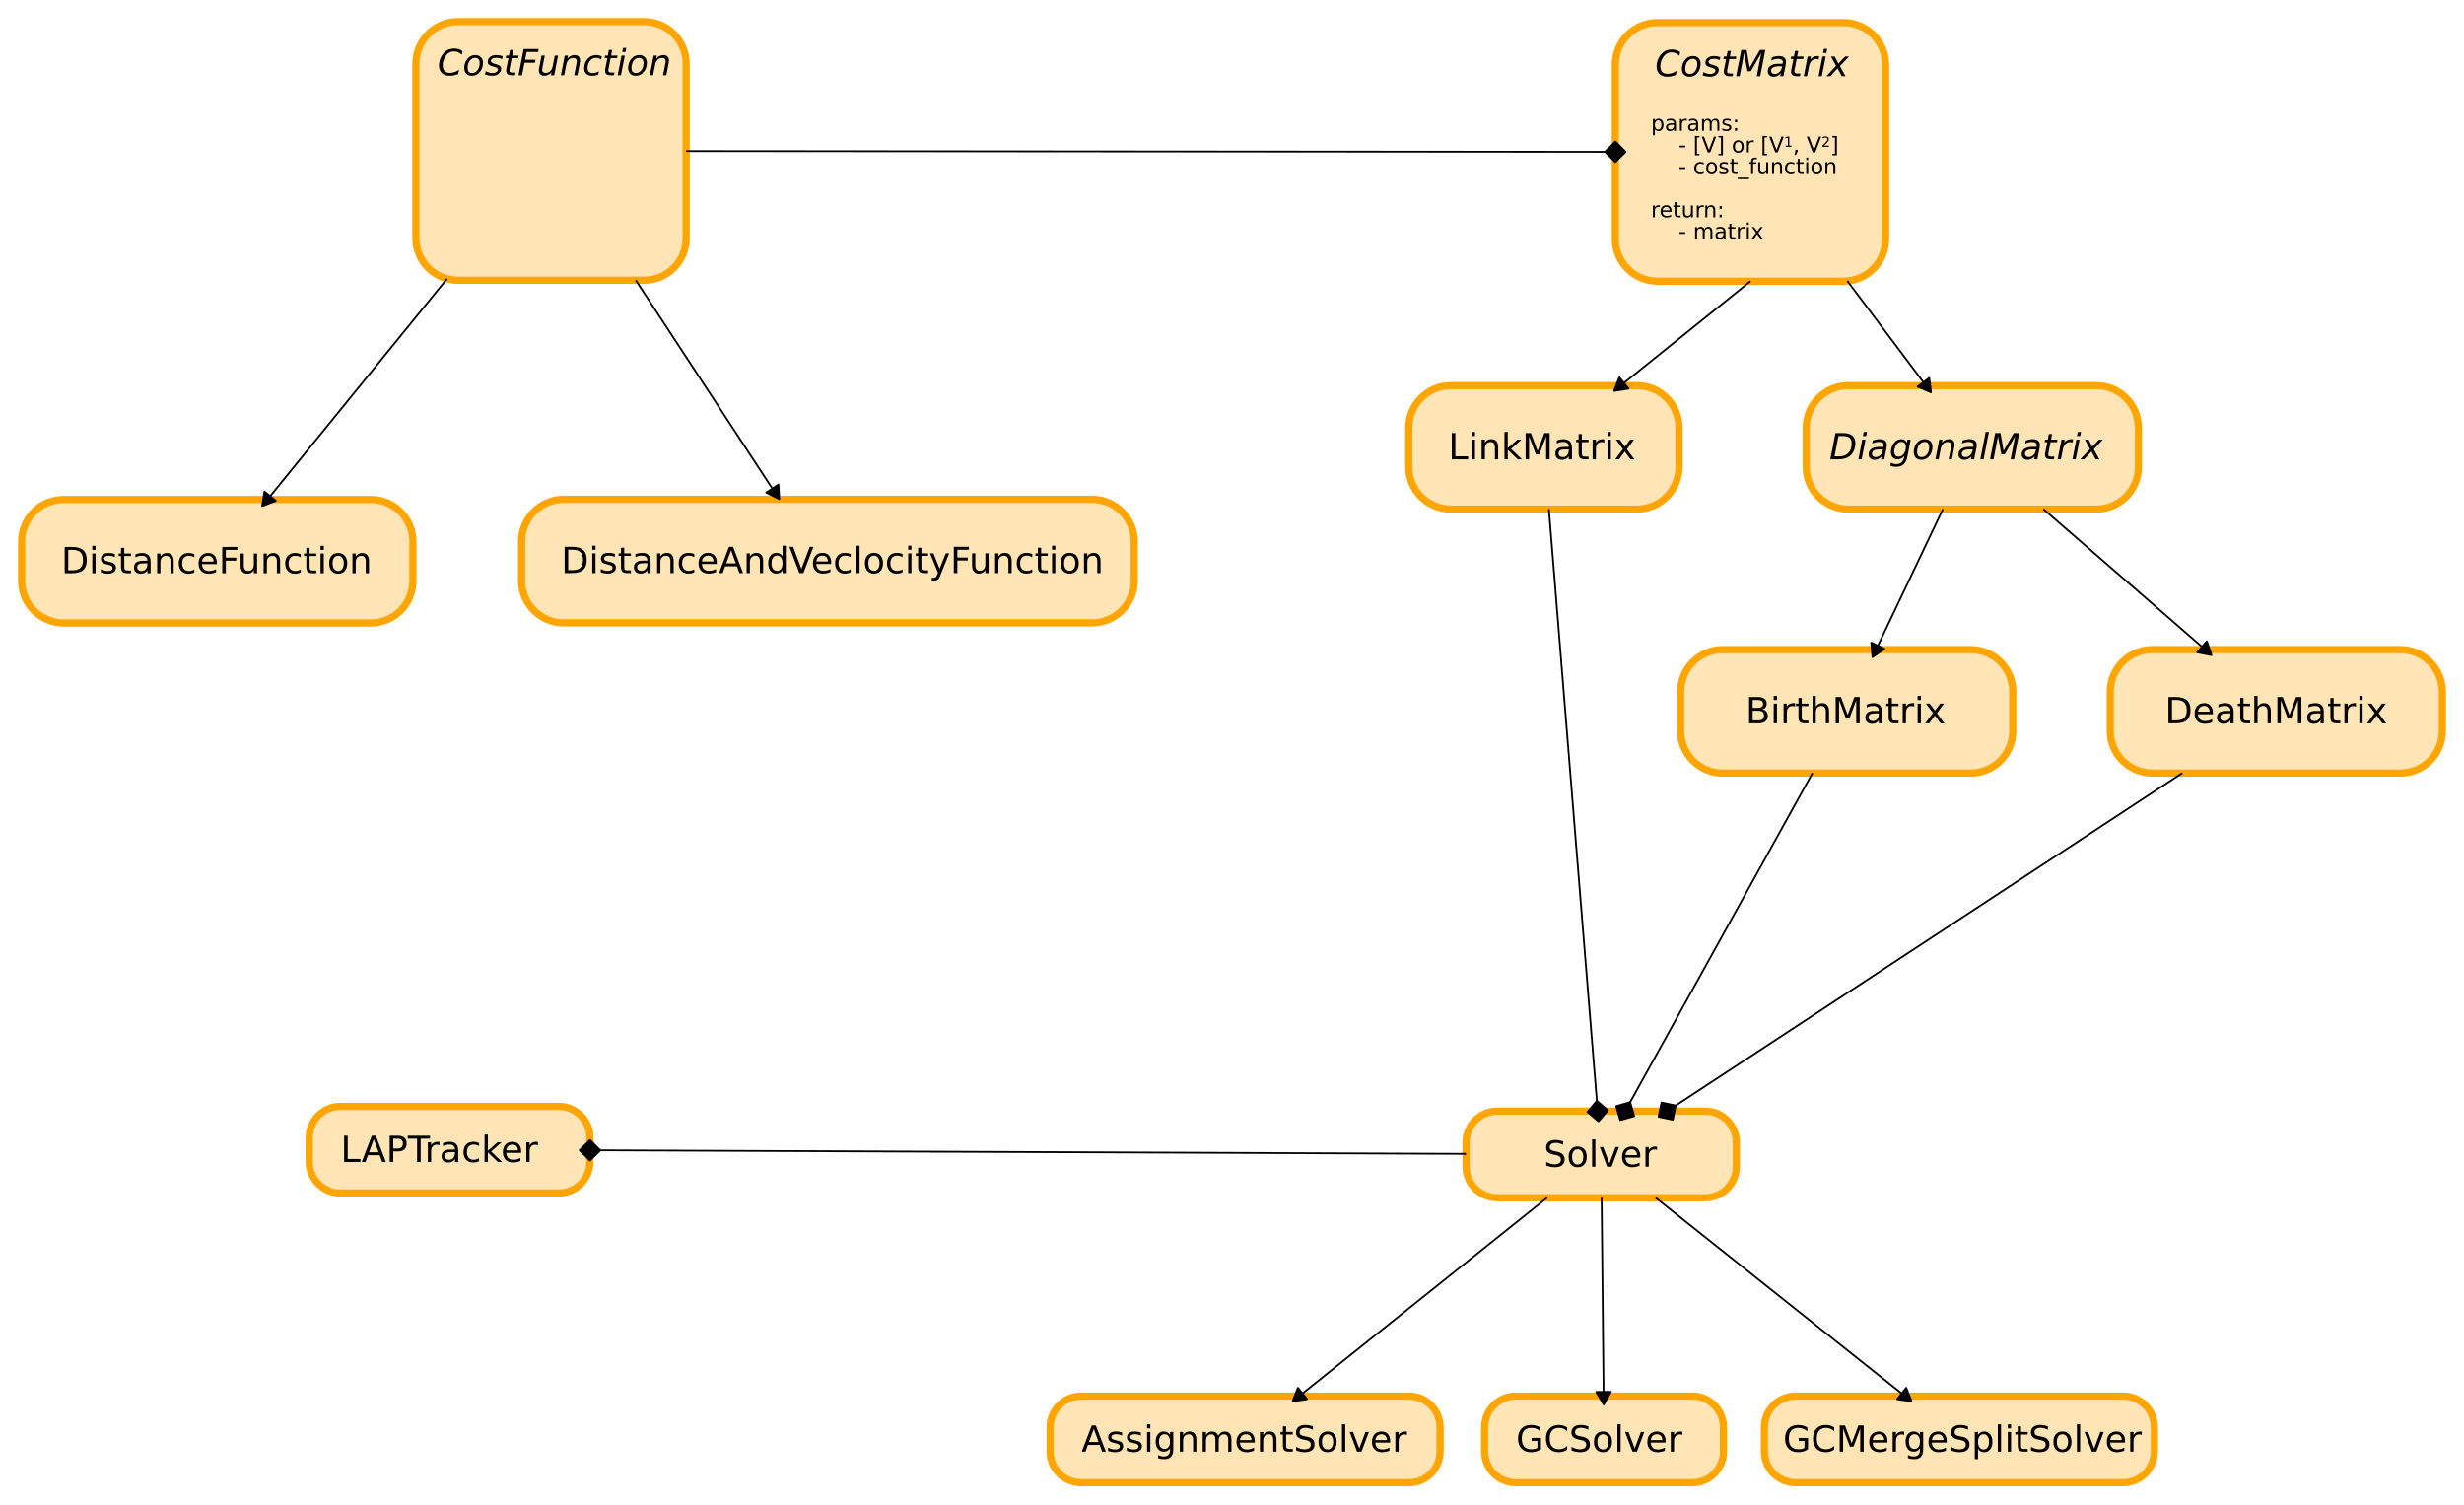
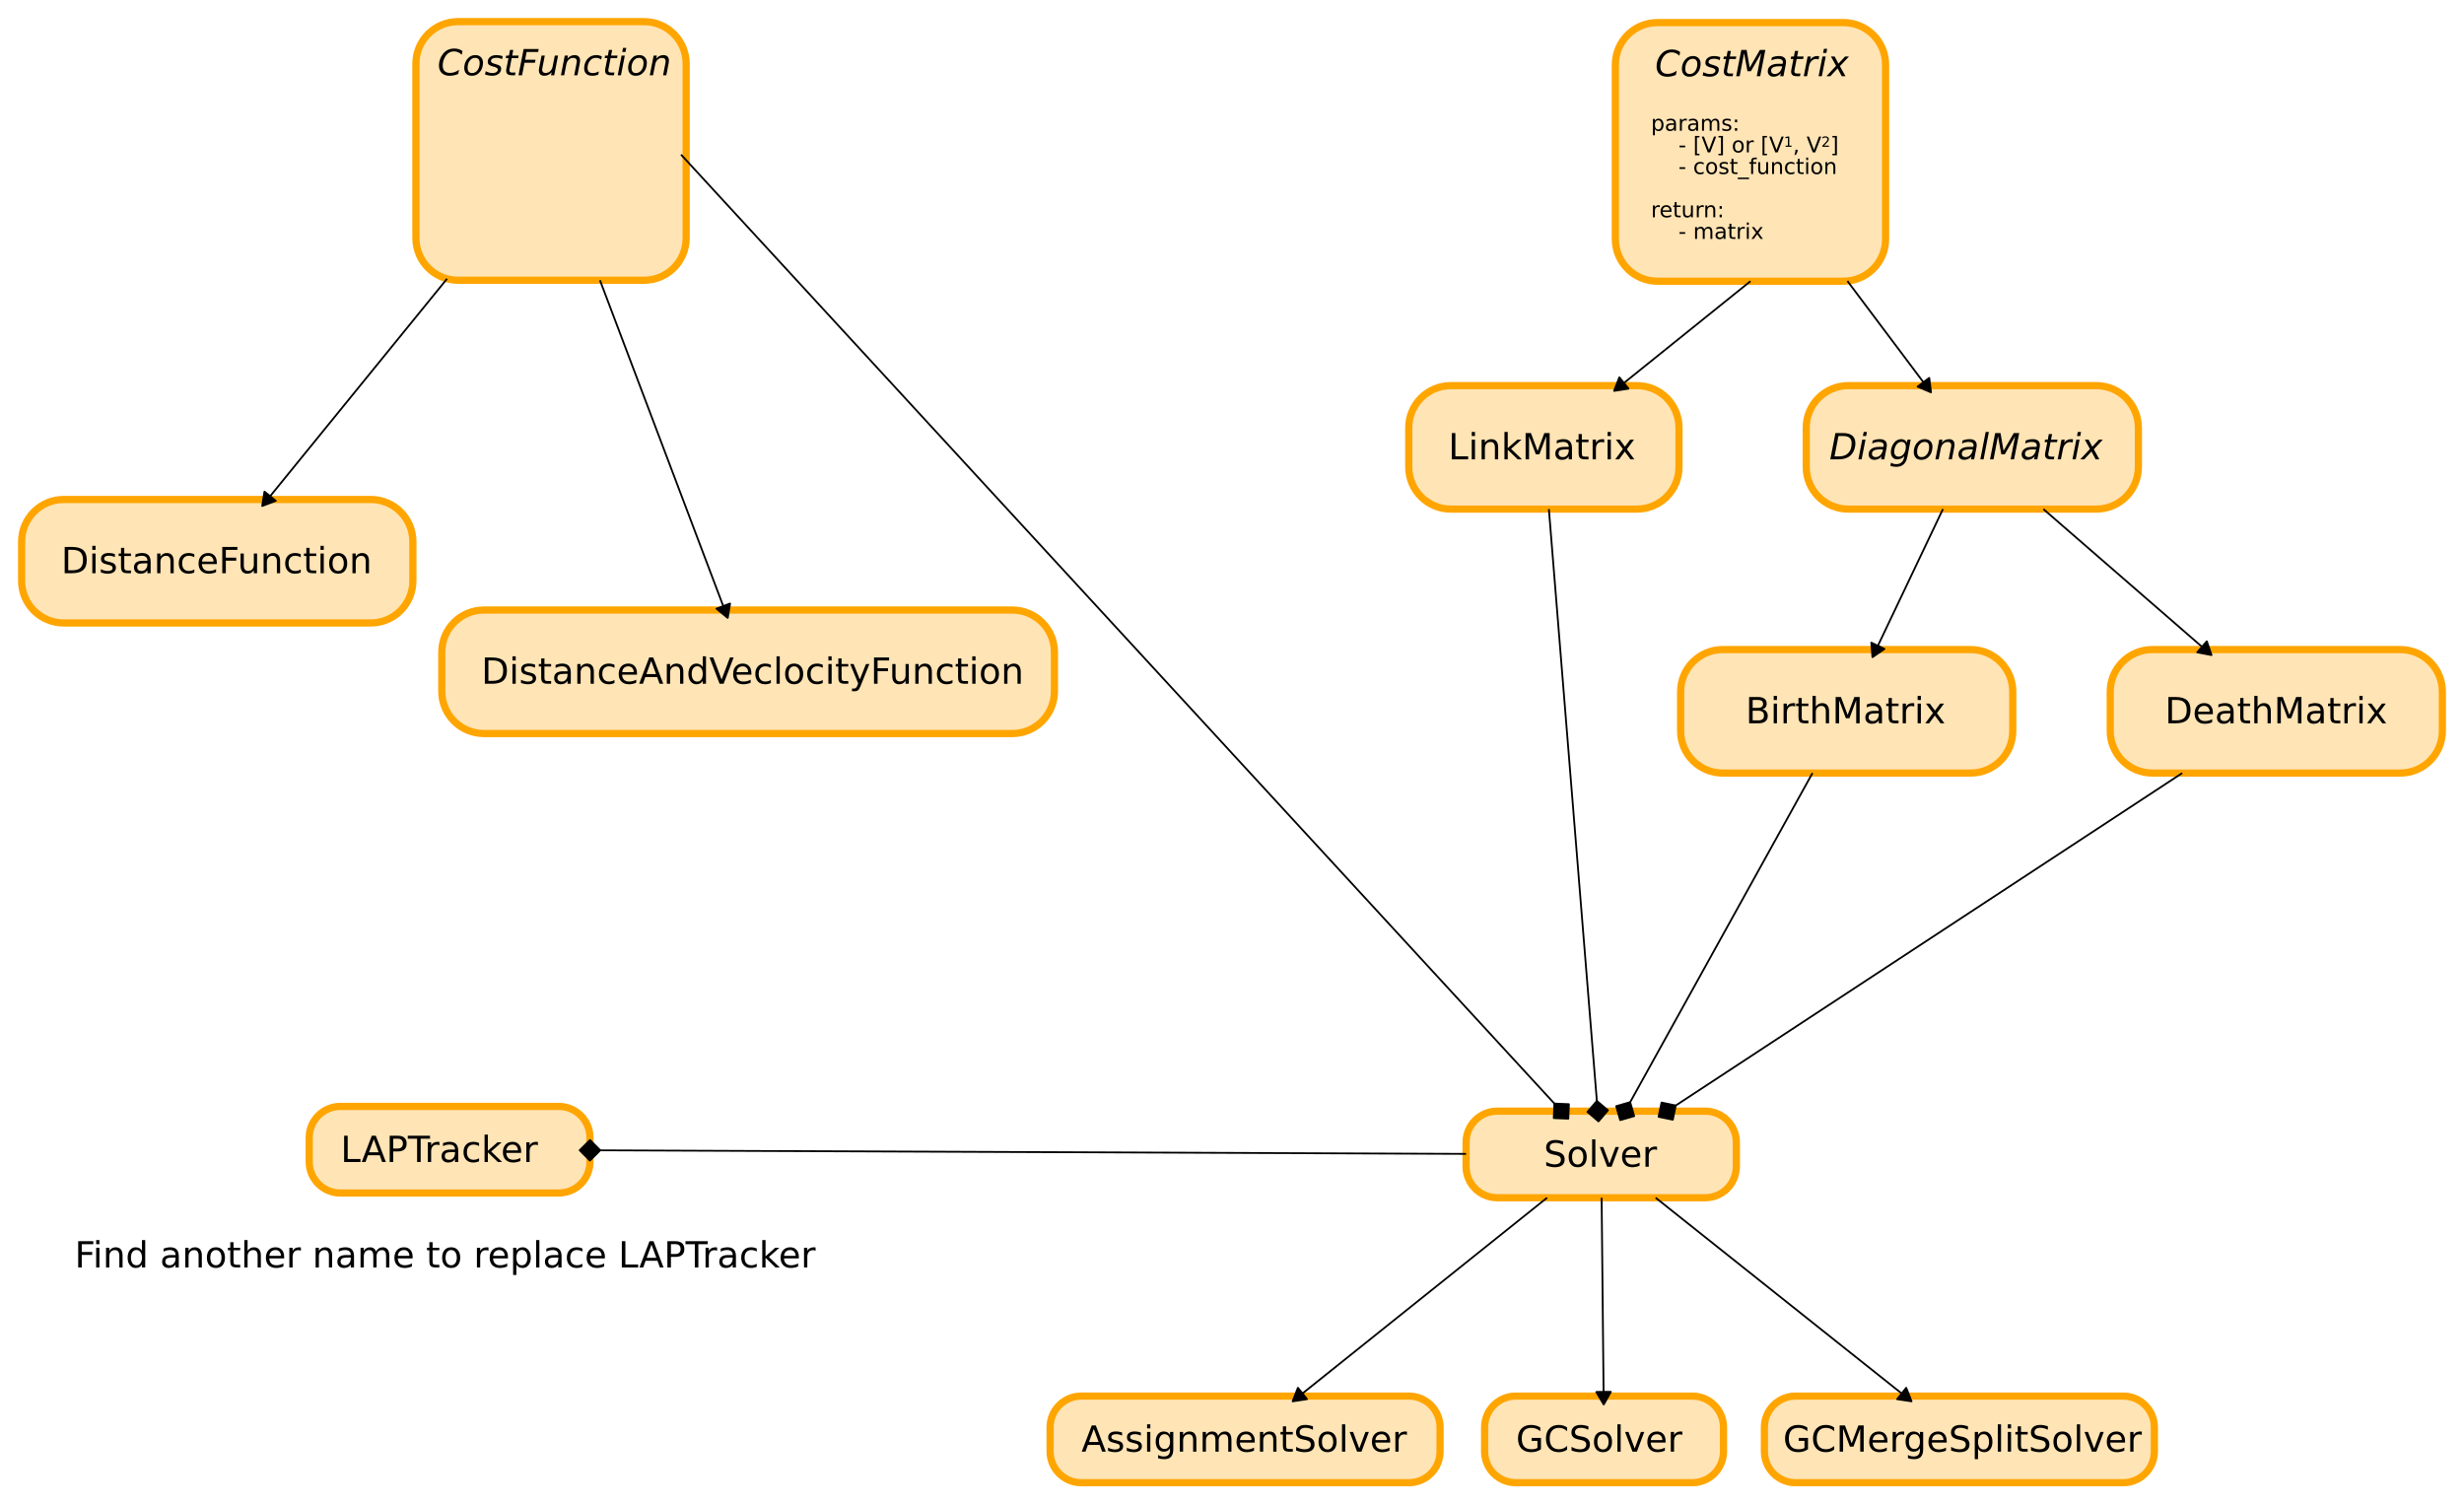
<svg xmlns="http://www.w3.org/2000/svg" width="1367.337" height="834.789" id="svg2" version="1.1">
  <defs id="defs4" style="stroke-linecap:square;stroke-linejoin:round">
    <marker orient="auto" refY="0" refX="0" id="DiamondL" style="stroke-linecap:square;stroke-linejoin:round;overflow:visible">
      <path id="path3897" d="M 0,-7.071 -7.071,0 0,7.071 7.071,0 0,-7.071 z" style="fill-rule:evenodd;stroke:#000000;stroke-width:1pt;stroke-linecap:square;stroke-linejoin:round" transform="scale(0.8,0.8)" />
    </marker>
    <marker orient="auto" refY="0" refX="0" id="TriangleOutL" style="stroke-linecap:square;stroke-linejoin:round;overflow:visible">
      <path id="path3960" d="m 5.77,0 -8.65,5 0,-10 8.65,5 z" style="fill-rule:evenodd;stroke:#000000;stroke-width:1pt;stroke-linecap:square;stroke-linejoin:round" transform="scale(0.8,0.8)" />
    </marker>
    <marker orient="auto" refY="0" refX="0" id="TriangleOutM" style="stroke-linecap:square;stroke-linejoin:round;overflow:visible">
      <path id="path3963" d="m 5.77,0 -8.65,5 0,-10 8.65,5 z" style="fill-rule:evenodd;stroke:#000000;stroke-width:1pt;stroke-linecap:square;stroke-linejoin:round" transform="scale(0.4,0.4)" />
    </marker>
    <clipPath id="p6052dcc732">
      <rect style="stroke-linecap:square;stroke-linejoin:round" id="rect1446" y="35.06" x="70.546" width="780.494" height="418.18" />
    </clipPath>
    <style id="style6" type="text/css">
*{stroke-linecap:square;stroke-linejoin:round;}
  </style>
    <marker orient="auto" refY="0" refX="0" id="TriangleOutL-8" style="stroke-linecap:square;stroke-linejoin:round;overflow:visible">
      <path id="path3960-3" d="m 5.77,0 -8.65,5 0,-10 8.65,5 z" style="fill-rule:evenodd;stroke:#000000;stroke-width:1pt;stroke-linecap:square;stroke-linejoin:round" transform="scale(0.8,0.8)" />
    </marker>
    <marker orient="auto" refY="0" refX="0" id="DiamondL-9" style="stroke-linecap:square;stroke-linejoin:round;overflow:visible">
      <path id="path3897-9" d="M 0,-7.071 -7.071,0 0,7.071 7.071,0 0,-7.071 z" style="fill-rule:evenodd;stroke:#000000;stroke-width:1pt;stroke-linecap:square;stroke-linejoin:round" transform="scale(0.8,0.8)" />
    </marker>
    <marker orient="auto" refY="0" refX="0" id="DiamondL-6" style="stroke-linecap:square;stroke-linejoin:round;overflow:visible">
      <path id="path3897-0" d="M 0,-7.071 -7.071,0 0,7.071 7.071,0 0,-7.071 z" style="fill-rule:evenodd;stroke:#000000;stroke-width:1pt;stroke-linecap:square;stroke-linejoin:round" transform="scale(0.8,0.8)" />
    </marker>
    <marker orient="auto" refY="0" refX="0" id="DiamondL-0" style="stroke-linecap:square;stroke-linejoin:round;overflow:visible">
      <path id="path3897-3" d="M 0,-7.071 -7.071,0 0,7.071 7.071,0 0,-7.071 z" style="fill-rule:evenodd;stroke:#000000;stroke-width:1pt;stroke-linecap:square;stroke-linejoin:round" transform="scale(0.8,0.8)" />
    </marker>
    <marker orient="auto" refY="0" refX="0" id="TriangleOutL-6" style="stroke-linecap:square;stroke-linejoin:round;overflow:visible">
      <path id="path3960-6" d="m 5.77,0 -8.65,5 0,-10 8.65,5 z" style="fill-rule:evenodd;stroke:#000000;stroke-width:1pt;stroke-linecap:square;stroke-linejoin:round" transform="scale(0.8,0.8)" />
    </marker>
    <marker orient="auto" refY="0" refX="0" id="TriangleOutL-89" style="stroke-linecap:square;stroke-linejoin:round;overflow:visible">
      <path id="path3960-9" d="m 5.77,0 -8.65,5 0,-10 8.65,5 z" style="fill-rule:evenodd;stroke:#000000;stroke-width:1pt;stroke-linecap:square;stroke-linejoin:round" transform="scale(0.8,0.8)" />
    </marker>
    <marker orient="auto" refY="0" refX="0" id="TriangleOutL-1" style="stroke-linecap:square;stroke-linejoin:round;overflow:visible">
      <path id="path3960-5" d="m 5.77,0 -8.65,5 0,-10 8.65,5 z" style="fill-rule:evenodd;stroke:#000000;stroke-width:1pt;stroke-linecap:square;stroke-linejoin:round" transform="scale(0.8,0.8)" />
    </marker>
    <marker orient="auto" refY="0" refX="0" id="DiamondL-99" style="stroke-linecap:square;stroke-linejoin:round;overflow:visible">
      <path id="path3897-36" d="M 0,-7.071 -7.071,0 0,7.071 7.071,0 0,-7.071 z" style="fill-rule:evenodd;stroke:#000000;stroke-width:1pt;stroke-linecap:square;stroke-linejoin:round" transform="scale(0.8,0.8)" />
+     </marker>
+     <marker orient="auto" refY="0" refX="0" id="DiamondL-1" style="stroke-linecap:square;stroke-linejoin:round;overflow:visible">
+       <path id="path3897-7" d="M 0,-7.071 -7.071,0 0,7.071 7.071,0 0,-7.071 z" style="fill-rule:evenodd;stroke:#000000;stroke-width:1pt;stroke-linecap:square;stroke-linejoin:round" transform="scale(0.8,0.8)" />
    </marker>
  </defs>
  <g id="layer1" style="stroke-linecap:square;stroke-linejoin:round" transform="translate(-108.1079,-297.2881)" />
  <rect style="fill:#ffe4b5;fill-opacity:1;stroke:#ffa500;stroke-width:4;stroke-linecap:round;stroke-linejoin:round;stroke-miterlimit:4;stroke-opacity:1;stroke-dasharray:none;stroke-dashoffset:0" id="rect2985" width="149.975" height="143.517" x="896.392" y="12.532" rx="23.365" ry="23.365" />
  <text xml:space="preserve" style="font-size:20px;font-style:normal;font-variant:normal;font-weight:normal;font-stretch:normal;text-align:start;line-height:100%;letter-spacing:0px;word-spacing:0px;writing-mode:lr-tb;text-anchor:start;fill:#000000;fill-opacity:1;stroke:none;font-family:DejaVu Sans;-inkscape-font-specification:DejaVu Sans" x="918.443" y="42.308" id="text3782">
    <tspan style="font-style:oblique;-inkscape-font-specification:DejaVu Sans Oblique" id="tspan3784" x="918.443" y="42.308">CostMatrix</tspan>
  </text>
  <text id="text5236" y="72.568" x="916.157" style="font-size:12px;font-style:normal;font-variant:normal;font-weight:normal;font-stretch:normal;text-align:start;line-height:100%;letter-spacing:0px;word-spacing:0px;writing-mode:lr-tb;text-anchor:start;fill:#000000;fill-opacity:1;stroke:none;font-family:DejaVu Sans;-inkscape-font-specification:DejaVu Sans" xml:space="preserve">
    <tspan y="72.568" x="916.157" id="tspan5238" style="font-size:12px;font-style:normal;-inkscape-font-specification:DejaVu Sans">params:</tspan>
    <tspan id="tspan5248" y="84.568" x="916.157" style="font-size:12px;font-style:normal;-inkscape-font-specification:DejaVu Sans">    - [V] or [V<tspan id="tspan5240" style="font-size:65.001%;baseline-shift:super">1</tspan>, V<tspan id="tspan5242" style="font-size:65.001%;baseline-shift:super">2</tspan>]</tspan>
    <tspan id="tspan5252" y="96.568" x="916.157" style="font-size:12px;font-style:normal;-inkscape-font-specification:DejaVu Sans">    - cost_function</tspan>
    <tspan id="tspan5244" y="108.568" x="916.157" style="font-size:12px;font-style:normal;-inkscape-font-specification:DejaVu Sans" />
    <tspan id="tspan5246" y="120.568" x="916.157" style="font-size:12px;font-style:normal;-inkscape-font-specification:DejaVu Sans">return:</tspan>
    <tspan y="132.568" x="916.157" style="font-size:12px;font-style:normal;-inkscape-font-specification:DejaVu Sans" id="tspan5265">    - matrix</tspan>
  </text>
  <g id="g4628" transform="translate(-58.4668,-397.9568)" style="stroke-linecap:square;stroke-linejoin:round">
    <rect style="fill:#ffe4b5;fill-opacity:1;stroke:#ffa500;stroke-width:4;stroke-linecap:round;stroke-linejoin:round;stroke-miterlimit:4;stroke-opacity:1;stroke-dasharray:none;stroke-dashoffset:0" id="rect3786" width="149.975" height="68.532" x="840.214" y="611.948" rx="23.365" ry="23.365" />
    <text xml:space="preserve" style="font-size:20px;font-style:normal;font-variant:normal;font-weight:normal;font-stretch:normal;text-align:start;line-height:100%;letter-spacing:0px;word-spacing:0px;writing-mode:lr-tb;text-anchor:start;fill:#000000;fill-opacity:1;stroke:none;font-family:DejaVu Sans;-inkscape-font-specification:DejaVu Sans" x="862.143" y="652.857" id="text3788">
      <tspan id="tspan3790" x="862.143" y="652.857">LinkMatrix</tspan>
    </text>
  </g>
  <g id="g4827" transform="translate(-129.3211,-392.2425)" style="stroke-linecap:square;stroke-linejoin:round">
    <rect ry="23.365" rx="23.365" y="606.234" x="1131.642" height="68.532" width="184.32" id="rect3792" style="fill:#ffe4b5;fill-opacity:1;stroke:#ffa500;stroke-width:4;stroke-linecap:round;stroke-linejoin:round;stroke-miterlimit:4;stroke-opacity:1;stroke-dasharray:none;stroke-dashoffset:0" />
    <text id="text3794" y="647.143" x="1144.48" style="font-size:20px;font-style:normal;font-variant:normal;font-weight:normal;font-stretch:normal;text-align:start;line-height:100%;letter-spacing:0px;word-spacing:0px;writing-mode:lr-tb;text-anchor:start;fill:#000000;fill-opacity:1;stroke:none;font-family:DejaVu Sans;-inkscape-font-specification:DejaVu Sans" xml:space="preserve">
      <tspan y="647.143" x="1144.48" id="tspan3796" style="font-style:oblique;-inkscape-font-specification:DejaVu Sans Oblique">DiagonalMatrix</tspan>
    </text>
  </g>
  <g id="g5225" style="stroke-linecap:square;stroke-linejoin:round" transform="translate(-108.1079,-297.2881)">
    <rect style="fill:#ffe4b5;fill-opacity:1;stroke:#ffa500;stroke-width:4;stroke-linecap:round;stroke-linejoin:round;stroke-miterlimit:4;stroke-opacity:1;stroke-dasharray:none;stroke-dashoffset:0" id="rect3798" width="184.32" height="68.532" x="1040.729" y="657.752" rx="23.365" ry="23.365" />
    <text xml:space="preserve" style="font-size:20px;font-style:normal;font-variant:normal;font-weight:normal;font-stretch:normal;text-align:start;line-height:100%;letter-spacing:0px;word-spacing:0px;writing-mode:lr-tb;text-anchor:start;fill:#000000;fill-opacity:1;stroke:none;font-family:DejaVu Sans;-inkscape-font-specification:DejaVu Sans" x="1076.77" y="698.661" id="text3800">
      <tspan id="tspan3802" x="1076.77" y="698.661">BirthMatrix</tspan>
    </text>
  </g>
  <rect style="fill:#ffe4b5;fill-opacity:1;stroke:#ffa500;stroke-width:4;stroke-linecap:round;stroke-linejoin:round;stroke-miterlimit:4;stroke-opacity:1;stroke-dasharray:none;stroke-dashoffset:0" id="rect3804" width="184.32" height="68.532" x="1171.017" y="360.464" rx="23.365" ry="23.365" />
  <text xml:space="preserve" style="font-size:20px;font-style:normal;font-variant:normal;font-weight:normal;font-stretch:normal;text-align:start;line-height:100%;letter-spacing:0px;word-spacing:0px;writing-mode:lr-tb;text-anchor:start;fill:#000000;fill-opacity:1;stroke:none;font-family:DejaVu Sans;-inkscape-font-specification:DejaVu Sans" x="1201.344" y="401.372" id="text3806">
    <tspan id="tspan3808" x="1201.344" y="401.372">DeathMatrix</tspan>
  </text>
  <path style="fill:none;stroke:#000000;stroke-width:1px;stroke-linecap:butt;stroke-linejoin:miter;stroke-opacity:1;marker-end:url(#TriangleOutL);display:inline" d="m 971.379,156.049 -72.041,57.943" id="path3812" />
  <path style="fill:none;stroke:#000000;stroke-width:1px;stroke-linecap:butt;stroke-linejoin:miter;stroke-opacity:1;marker-end:url(#TriangleOutL);display:inline" d="m 1025.179,155.95 43.576,58.042" id="path4639" />
  <path style="fill:none;stroke:#000000;stroke-width:1px;stroke-linecap:butt;stroke-linejoin:miter;stroke-opacity:1;marker-end:url(#TriangleOutL);display:inline" d="m 1078.176,282.523 -37.089,77.94" id="path4847" />
  <path style="fill:none;stroke:#000000;stroke-width:1px;stroke-linecap:butt;stroke-linejoin:miter;stroke-opacity:1;marker-end:url(#TriangleOutL);display:inline" d="m 1133.946,282.523 89.766,77.94" id="path4849" />
  <text xml:space="preserve" style="font-size:12px;font-style:normal;font-variant:normal;font-weight:normal;font-stretch:normal;text-align:start;line-height:100%;letter-spacing:0px;word-spacing:0px;writing-mode:lr-tb;text-anchor:start;fill:#000000;fill-opacity:1;stroke:none;font-family:DejaVu Sans;-inkscape-font-specification:DejaVu Sans" x="476.741" y="82.67" id="text5273">
    <tspan id="tspan5289" style="font-size:12px;font-style:normal;-inkscape-font-specification:DejaVu Sans" x="476.741" y="82.67" />
  </text>
  <g id="g5345" transform="translate(-334.2877,-307.9219)" style="stroke-linecap:square;stroke-linejoin:round">
    <rect style="fill:#ffe4b5;fill-opacity:1;stroke:#ffa500;stroke-width:4;stroke-linecap:round;stroke-linejoin:round;stroke-miterlimit:4;stroke-opacity:1;stroke-dasharray:none;stroke-dashoffset:0" id="rect5267" width="149.975" height="143.517" x="565.083" y="319.922" rx="23.365" ry="23.365" />
    <text xml:space="preserve" style="font-size:20px;font-style:normal;font-variant:normal;font-weight:normal;font-stretch:normal;text-align:start;line-height:100%;letter-spacing:0px;word-spacing:0px;writing-mode:lr-tb;text-anchor:start;fill:#000000;fill-opacity:1;stroke:none;font-family:DejaVu Sans;-inkscape-font-specification:DejaVu Sans" x="577.033" y="349.698" id="text5269">
      <tspan style="font-style:oblique;-inkscape-font-specification:DejaVu Sans Oblique" id="tspan5271" x="577.033" y="349.698">CostFunction</tspan>
    </text>
    <flowRoot transform="translate(-14.14214,-7.071068)" style="font-size:12px;font-style:normal;font-variant:normal;font-weight:normal;font-stretch:normal;text-align:start;line-height:100%;letter-spacing:0px;word-spacing:0px;writing-mode:lr-tb;text-anchor:start;fill:#000000;fill-opacity:1;stroke:none;font-family:DejaVu Sans;-inkscape-font-specification:DejaVu Sans" id="flowRoot5319" xml:space="preserve">
      <flowRegion id="flowRegion5321">
        <rect style="font-size:12px" y="366.078" x="582.858" height="116.168" width="153.038" id="rect5323" />
      </flowRegion>
      <flowPara id="flowPara5325">params:</flowPara>
      <flowPara id="flowPara5331">    - pos0</flowPara>
      <flowPara id="flowPara5337">    - pos1</flowPara>
      <flowPara id="flowPara5339">    - dt</flowPara>
      <flowPara id="flowPara5329">    - context and params </flowPara>
      <flowPara id="flowPara5327" />
      <flowPara id="flowPara5333">- return:</flowPara>
      <flowPara id="flowPara5335">    - score</flowPara>
    </flowRoot>
  </g>
  <g id="g4628-1" transform="translate(-828.2138,-334.7736)" style="stroke-linecap:square;stroke-linejoin:round">
    <rect style="fill:#ffe4b5;fill-opacity:1;stroke:#ffa500;stroke-width:4;stroke-linecap:round;stroke-linejoin:round;stroke-miterlimit:4;stroke-opacity:1;stroke-dasharray:none;stroke-dashoffset:0" id="rect3786-9" width="217.118" height="68.532" x="840.214" y="611.948" rx="23.365" ry="23.365" />
    <text xml:space="preserve" style="font-size:20px;font-style:normal;font-variant:normal;font-weight:normal;font-stretch:normal;text-align:start;line-height:100%;letter-spacing:0px;word-spacing:0px;writing-mode:lr-tb;text-anchor:start;fill:#000000;fill-opacity:1;stroke:none;font-family:DejaVu Sans;-inkscape-font-specification:DejaVu Sans" x="862.143" y="652.857" id="text3788-3">
      <tspan id="tspan3790-9" x="862.143" y="652.857">DistanceFunction</tspan>
    </text>
  </g>
  <path style="fill:none;stroke:#000000;stroke-width:1px;stroke-linecap:butt;stroke-linejoin:miter;stroke-opacity:1;marker-end:url(#TriangleOutL);display:inline" d="M 248.056,154.718 148.435,277.175" id="path3812-4" />
-   <g id="g5407" transform="translate(-188.5734,-175.0648)" style="stroke-linecap:square;stroke-linejoin:round">
+   <g id="g5407" transform="translate(-232.8591,-113.6362)" style="stroke-linecap:square;stroke-linejoin:round">
    <g id="g5397" transform="translate(-362.1966,-159.7856)" style="stroke-linecap:square;stroke-linejoin:round">
      <rect style="fill:#ffe4b5;fill-opacity:1;stroke:#ffa500;stroke-width:4;stroke-linecap:round;stroke-linejoin:round;stroke-miterlimit:4;stroke-opacity:1;stroke-dasharray:none;stroke-dashoffset:0" id="rect5399" width="339.975" height="68.532" x="840.214" y="611.948" rx="23.365" ry="23.365" />
      <text xml:space="preserve" style="font-size:20px;font-style:normal;font-variant:normal;font-weight:normal;font-stretch:normal;text-align:start;line-height:100%;letter-spacing:0px;word-spacing:0px;writing-mode:lr-tb;text-anchor:start;fill:#000000;fill-opacity:1;stroke:none;font-family:DejaVu Sans;-inkscape-font-specification:DejaVu Sans" x="862.143" y="652.857" id="text5401">
        <tspan id="tspan5403" x="862.143" y="652.857">DistanceAndVeclocityFunction</tspan>
      </text>
    </g>
  </g>
-   <path id="path5405" d="m 352.822,155.517 77.054,117.547" style="fill:none;stroke:#000000;stroke-width:1px;stroke-linecap:butt;stroke-linejoin:miter;stroke-opacity:1;marker-end:url(#TriangleOutL);display:inline" />
+   <path id="path5405" d="m 332.934,155.517 69.246,183.01" style="fill:none;stroke:#000000;stroke-width:1px;stroke-linecap:butt;stroke-linejoin:miter;stroke-opacity:1;marker-end:url(#TriangleOutL);display:inline" />
  <g id="g5445" transform="translate(120.1866,-305.3694)" style="stroke-linecap:square;stroke-linejoin:round">
    <rect style="fill:#ffe4b5;fill-opacity:1;stroke:#ffa500;stroke-width:4;stroke-linecap:round;stroke-linejoin:round;stroke-miterlimit:4;stroke-opacity:1;stroke-dasharray:none;stroke-dashoffset:0" id="rect5421" width="149.975" height="48.057" x="693.372" y="921.973" rx="17.304" ry="17.304" />
    <text xml:space="preserve" style="font-size:20px;font-style:normal;font-variant:normal;font-weight:normal;font-stretch:normal;text-align:start;line-height:100%;letter-spacing:0px;word-spacing:0px;writing-mode:lr-tb;text-anchor:start;fill:#000000;fill-opacity:1;stroke:none;font-family:DejaVu Sans;-inkscape-font-specification:DejaVu Sans" x="736.496" y="952.82" id="text5423">
      <tspan style="font-style:normal;-inkscape-font-specification:DejaVu Sans" id="tspan5425" x="736.496" y="952.82">Solver</tspan>
    </text>
  </g>
-   <path style="fill:none;stroke:#000000;stroke-width:1;stroke-linecap:butt;stroke-linejoin:miter;stroke-miterlimit:4;stroke-opacity:1;stroke-dasharray:none;marker-end:url(#DiamondL)" d="m 380.771,83.818 515.621,0.412" id="path5450" />
  <path style="fill:none;stroke:#000000;stroke-width:1;stroke-linecap:butt;stroke-linejoin:miter;stroke-miterlimit:4;stroke-opacity:1;stroke-dasharray:none;marker-end:url(#DiamondL);display:inline" d="m 859.513,282.523 27.086,334.08" id="path5450-6" />
  <path style="fill:none;stroke:#000000;stroke-width:1;stroke-linecap:butt;stroke-linejoin:miter;stroke-miterlimit:4;stroke-opacity:1;stroke-dasharray:none;marker-end:url(#DiamondL);display:inline" d="M 1210.973,428.995 925.154,616.604" id="path5450-0" />
  <path style="fill:none;stroke:#000000;stroke-width:1;stroke-linecap:butt;stroke-linejoin:miter;stroke-miterlimit:4;stroke-opacity:1;stroke-dasharray:none;marker-end:url(#DiamondL);display:inline" d="M 1005.797,428.995 901.859,616.604" id="path5450-1" />
  <g id="g5445-0" transform="translate(-110.647,-147.2412)" style="stroke-linecap:square;stroke-linejoin:round">
    <rect style="fill:#ffe4b5;fill-opacity:1;stroke:#ffa500;stroke-width:4;stroke-linecap:round;stroke-linejoin:round;stroke-miterlimit:4;stroke-opacity:1;stroke-dasharray:none;stroke-dashoffset:0" id="rect5421-0" width="216.404" height="48.057" x="693.372" y="921.973" rx="17.304" ry="17.304" />
    <text xml:space="preserve" style="font-size:20px;font-style:normal;font-variant:normal;font-weight:normal;font-stretch:normal;text-align:start;line-height:100%;letter-spacing:0px;word-spacing:0px;writing-mode:lr-tb;text-anchor:start;fill:#000000;fill-opacity:1;stroke:none;font-family:DejaVu Sans;-inkscape-font-specification:DejaVu Sans" x="710.781" y="952.82" id="text5423-4">
      <tspan style="font-style:normal;-inkscape-font-specification:DejaVu Sans" id="tspan5425-5" x="710.781" y="952.82">AssignmentSolver</tspan>
    </text>
  </g>
  <g id="g5445-0-3" transform="translate(130.478,-147.2412)" style="stroke-linecap:square;stroke-linejoin:round">
    <rect style="fill:#ffe4b5;fill-opacity:1;stroke:#ffa500;stroke-width:4;stroke-linecap:round;stroke-linejoin:round;stroke-miterlimit:4;stroke-opacity:1;stroke-dasharray:none;stroke-dashoffset:0" id="rect5421-0-3" width="132.561" height="48.057" x="693.372" y="921.973" rx="17.304" ry="17.304" />
    <text xml:space="preserve" style="font-size:20px;font-style:normal;font-variant:normal;font-weight:normal;font-stretch:normal;text-align:start;line-height:100%;letter-spacing:0px;word-spacing:0px;writing-mode:lr-tb;text-anchor:start;fill:#000000;fill-opacity:1;stroke:none;font-family:DejaVu Sans;-inkscape-font-specification:DejaVu Sans" x="710.781" y="952.82" id="text5423-4-1">
      <tspan style="font-style:normal;-inkscape-font-specification:DejaVu Sans" id="tspan5425-5-2" x="710.781" y="952.82">GCSolver</tspan>
    </text>
  </g>
  <g id="g5445-0-9" transform="translate(285.7399,-147.2412)" style="stroke-linecap:square;stroke-linejoin:round">
    <rect style="fill:#ffe4b5;fill-opacity:1;stroke:#ffa500;stroke-width:4;stroke-linecap:round;stroke-linejoin:round;stroke-miterlimit:4;stroke-opacity:1;stroke-dasharray:none;stroke-dashoffset:0" id="rect5421-0-0" width="216.404" height="48.057" x="693.372" y="921.973" rx="17.304" ry="17.304" />
    <text xml:space="preserve" style="font-size:20px;font-style:normal;font-variant:normal;font-weight:normal;font-stretch:normal;text-align:start;line-height:100%;letter-spacing:0px;word-spacing:0px;writing-mode:lr-tb;text-anchor:start;fill:#000000;fill-opacity:1;stroke:none;font-family:DejaVu Sans;-inkscape-font-specification:DejaVu Sans" x="703.71" y="952.82" id="text5423-4-4">
      <tspan style="font-style:normal;-inkscape-font-specification:DejaVu Sans" id="tspan5425-5-6" x="703.71" y="952.82">GCMergeSplitSolver</tspan>
    </text>
  </g>
  <path style="fill:none;stroke:#000000;stroke-width:1px;stroke-linecap:butt;stroke-linejoin:miter;stroke-opacity:1;marker-end:url(#TriangleOutL);display:inline" d="M 858.517,664.661 720.957,774.732" id="path4847-8" />
  <path style="fill:none;stroke:#000000;stroke-width:1px;stroke-linecap:butt;stroke-linejoin:miter;stroke-opacity:1;marker-end:url(#TriangleOutL);display:inline" d="m 888.787,664.661 1.103,110.071" id="path4847-8-4" />
  <path style="fill:none;stroke:#000000;stroke-width:1px;stroke-linecap:butt;stroke-linejoin:miter;stroke-opacity:1;marker-end:url(#TriangleOutL);display:inline" d="M 918.751,664.661 1057.11,774.732" id="path4847-8-4-0" />
  <g id="g5445-0-95" transform="translate(-521.7836,-307.9906)" style="stroke-linecap:square;stroke-linejoin:round">
    <rect style="fill:#ffe4b5;fill-opacity:1;stroke:#ffa500;stroke-width:4;stroke-linecap:round;stroke-linejoin:round;stroke-miterlimit:4;stroke-opacity:1;stroke-dasharray:none;stroke-dashoffset:0" id="rect5421-0-1" width="155.795" height="48.057" x="693.372" y="921.973" rx="17.304" ry="17.304" />
    <text xml:space="preserve" style="font-size:20px;font-style:normal;font-variant:normal;font-weight:normal;font-stretch:normal;text-align:start;line-height:100%;letter-spacing:0px;word-spacing:0px;writing-mode:lr-tb;text-anchor:start;fill:#000000;fill-opacity:1;stroke:none;font-family:DejaVu Sans;-inkscape-font-specification:DejaVu Sans" x="710.781" y="952.82" id="text5423-4-6">
      <tspan style="font-style:normal;-inkscape-font-specification:DejaVu Sans" id="tspan5425-5-9" x="710.781" y="952.82">LAPTracker</tspan>
    </text>
  </g>
  <path style="fill:none;stroke:#000000;stroke-width:1;stroke-linecap:butt;stroke-linejoin:miter;stroke-miterlimit:4;stroke-opacity:1;stroke-dasharray:none;marker-end:url(#DiamondL);display:inline" d="M 813.559,640.325 327.383,638.331" id="path5450-6-1" />
+   <path style="fill:none;stroke:#000000;stroke-width:1;stroke-linecap:butt;stroke-linejoin:miter;stroke-miterlimit:4;stroke-opacity:1;stroke-dasharray:none;marker-end:url(#DiamondL);display:inline" d="M 377.932,85.805 866.433,616.604" id="path5450-3" />
+   <text xml:space="preserve" style="font-size:20px;font-style:normal;font-variant:normal;font-weight:normal;font-stretch:normal;text-align:start;line-height:100%;letter-spacing:0px;word-spacing:0px;writing-mode:lr-tb;text-anchor:start;fill:#000000;fill-opacity:1;stroke:none;font-family:DejaVu Sans;-inkscape-font-specification:DejaVu Sans" x="41.429" y="703.361" id="text3118">
+     <tspan id="tspan3120" x="41.429" y="703.361">Find another name to replace LAPTracker</tspan>
+   </text>
</svg>
